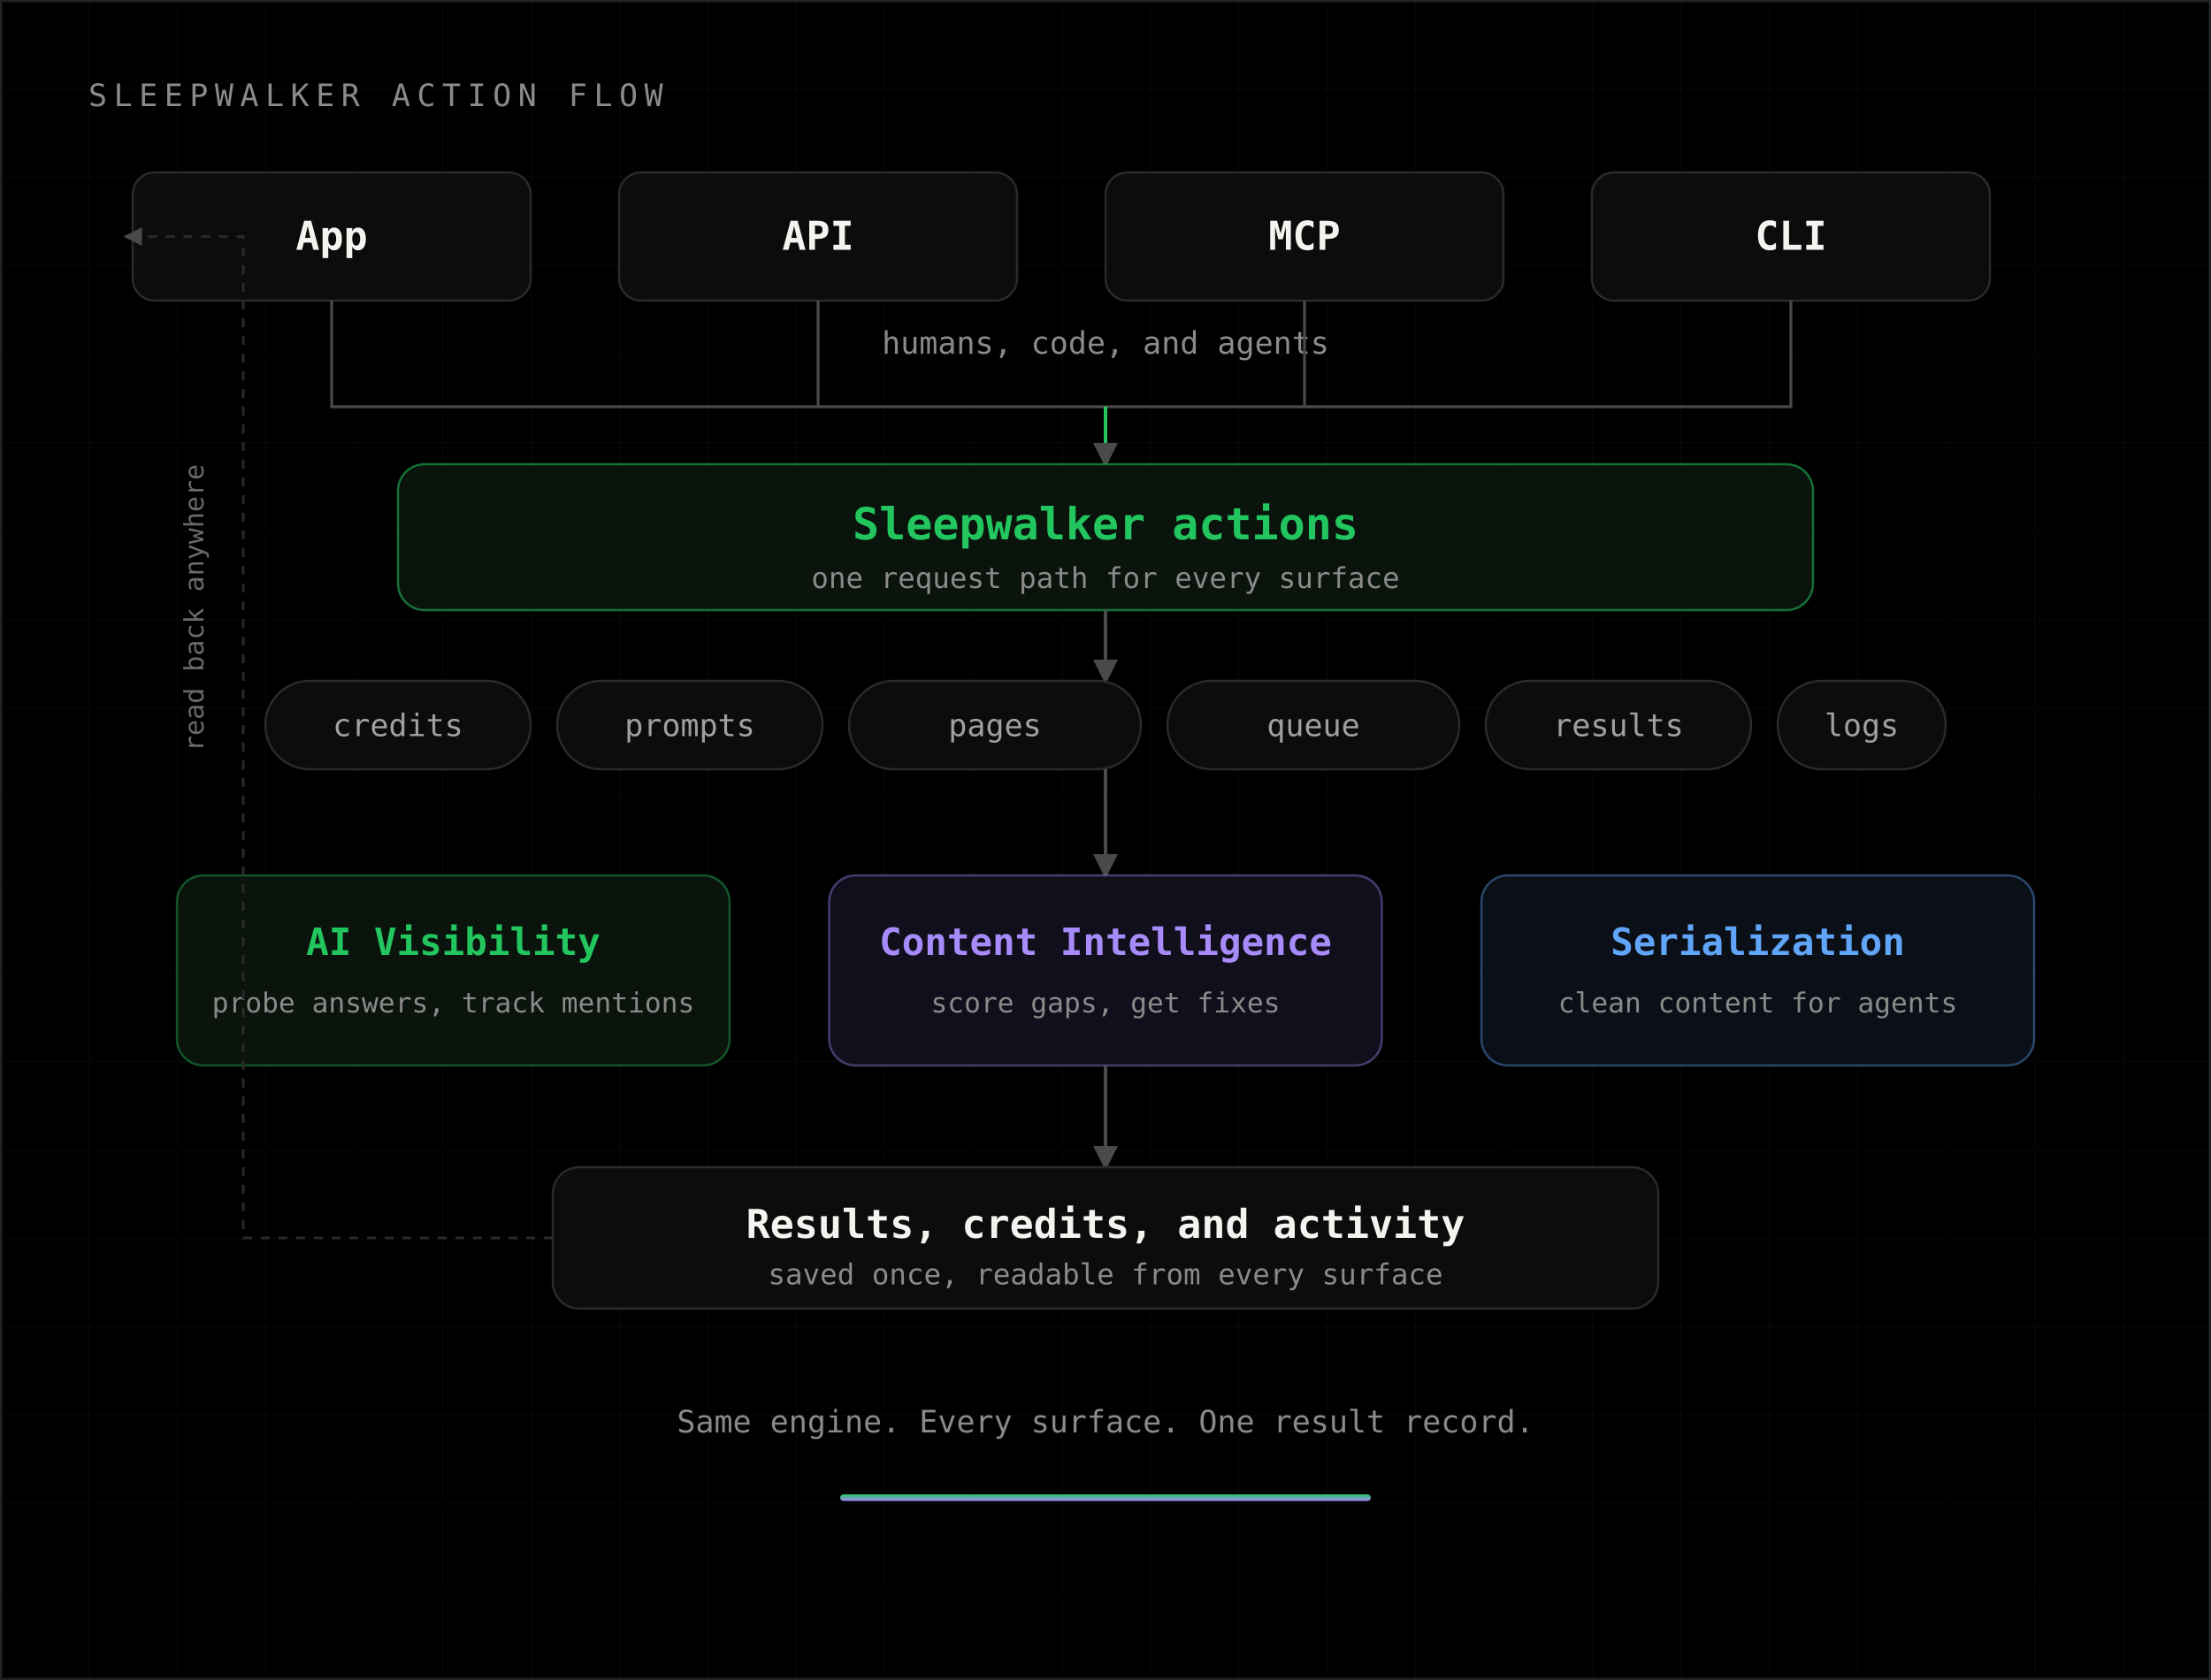
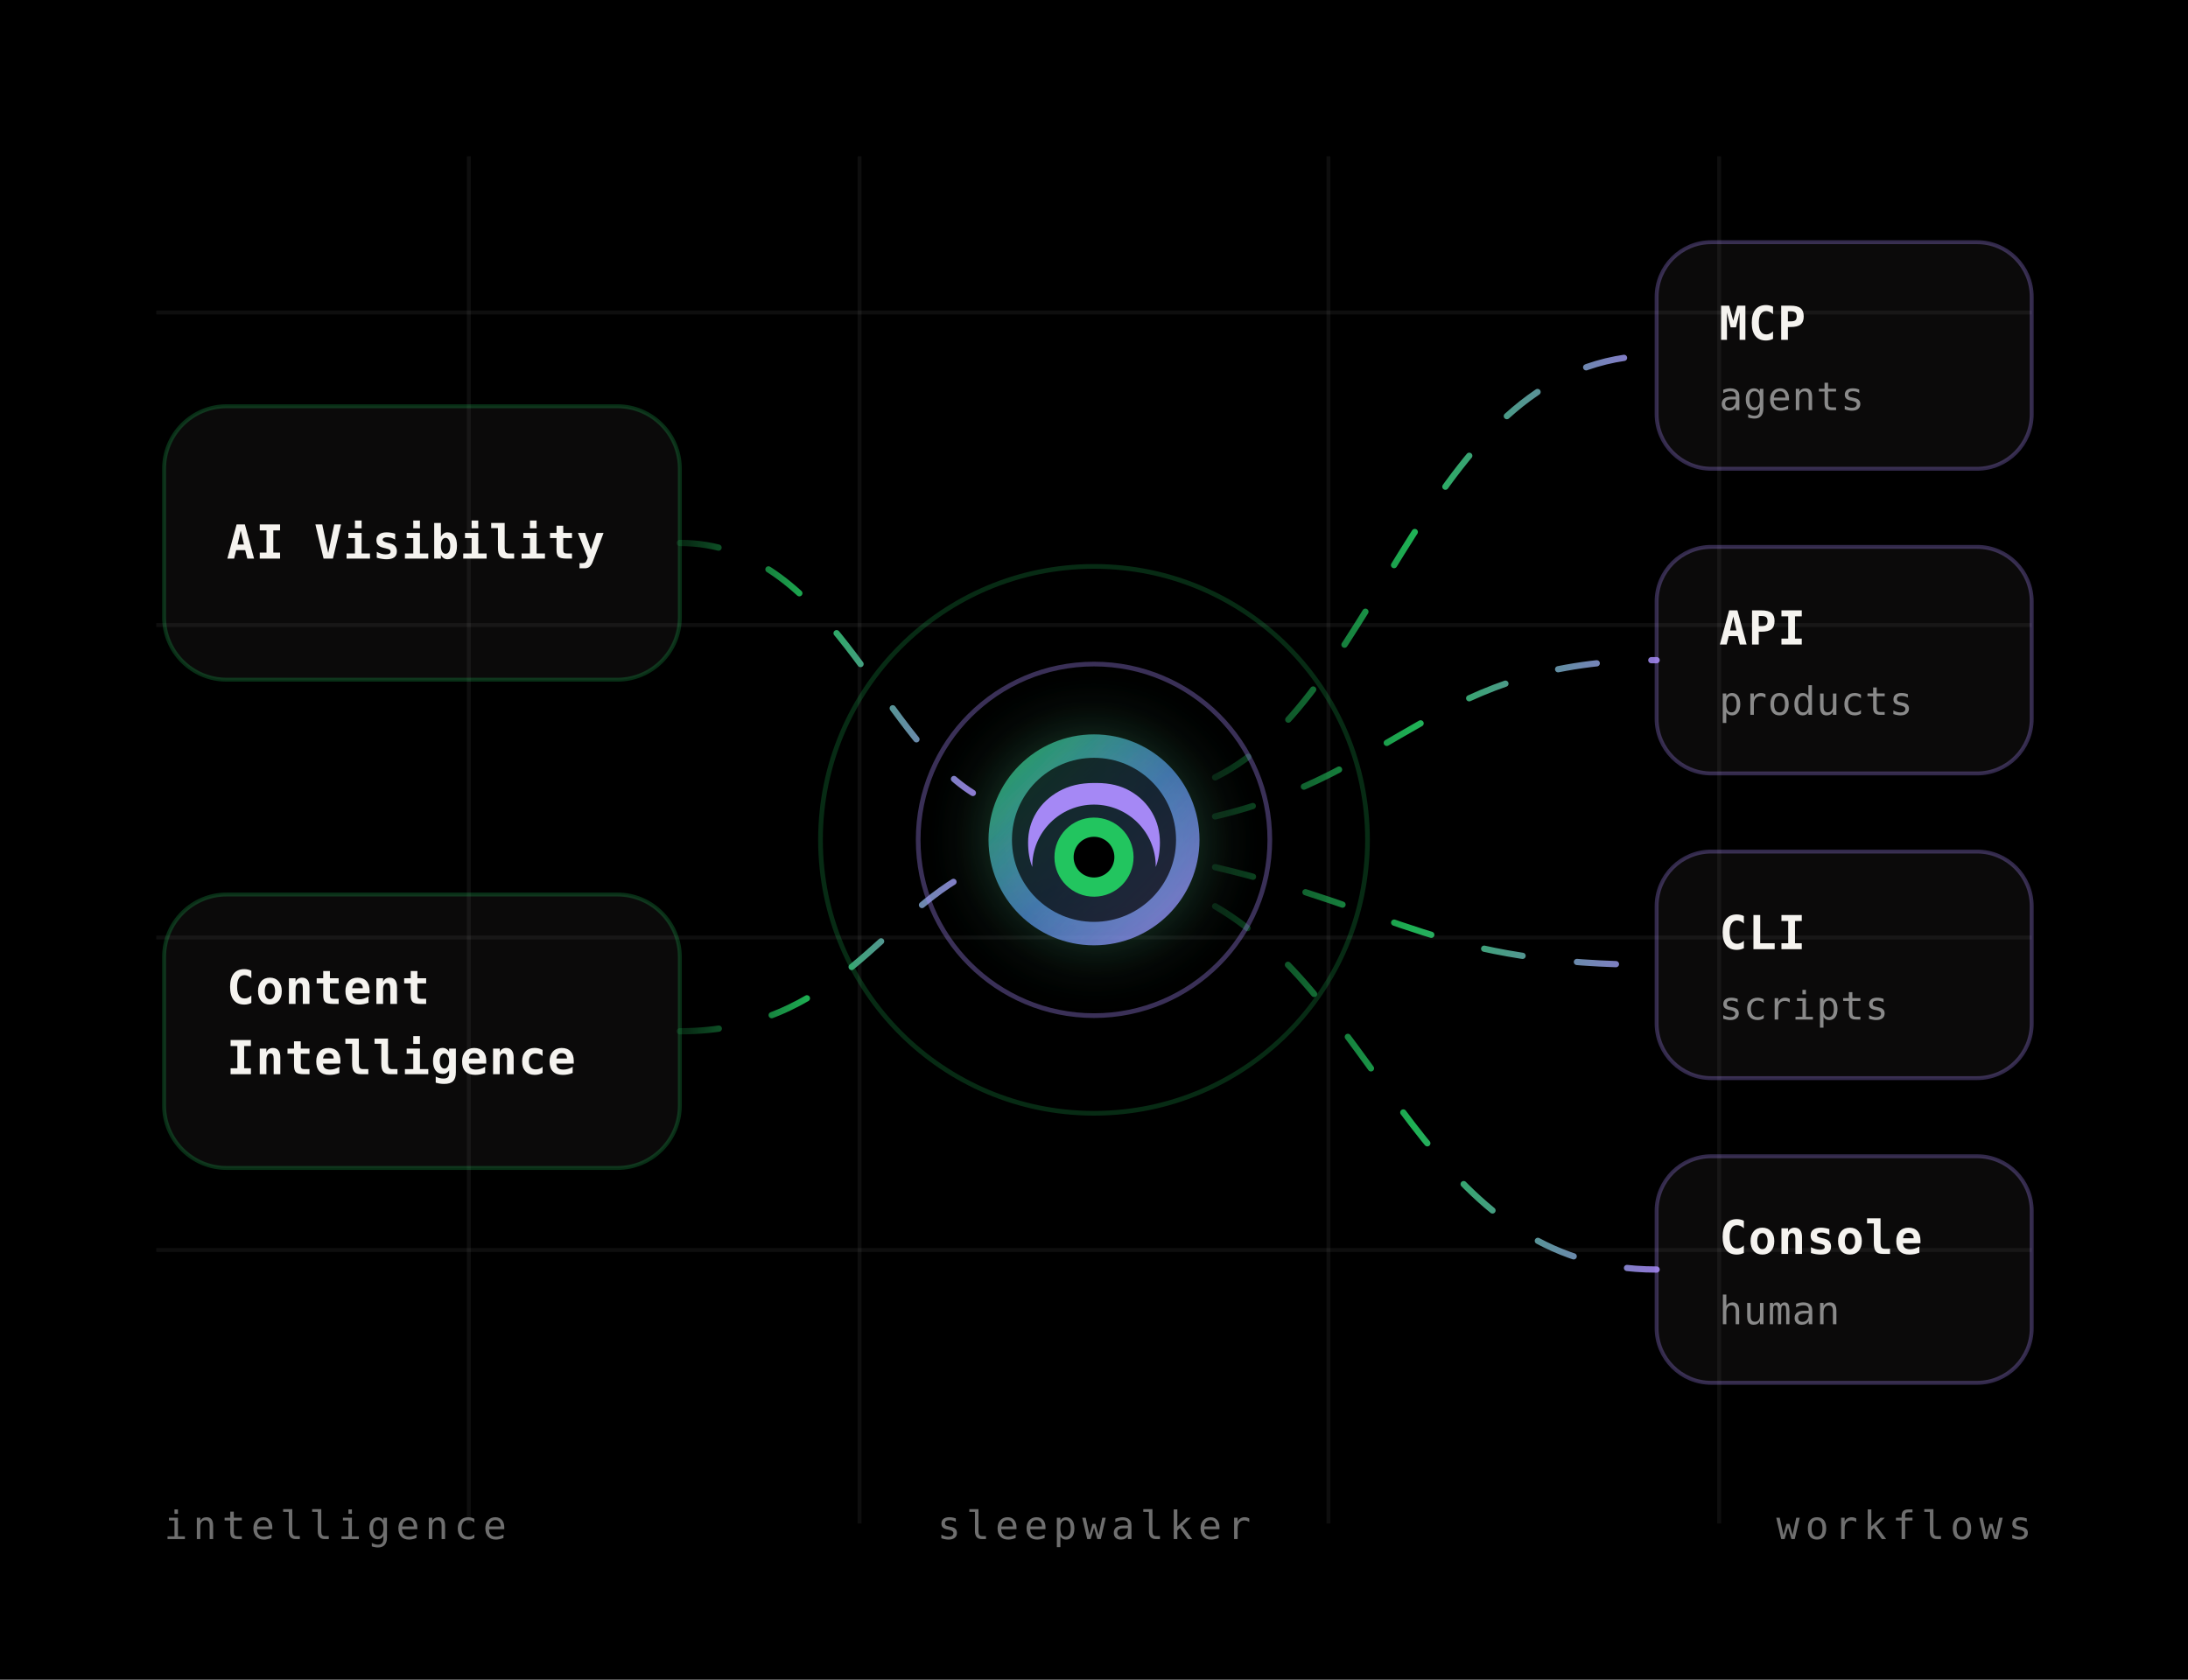
- <svg xmlns="http://www.w3.org/2000/svg" viewBox="0 0 1000 760" font-family="ui-monospace, SFMono-Regular, Menlo, Consolas, monospace">
+ <svg xmlns="http://www.w3.org/2000/svg" viewBox="0 0 560 430" font-family="JetBrains Mono, ui-monospace, SFMono-Regular, Menlo, Consolas, monospace" role="img" aria-labelledby="title desc">
  <defs>
-     <linearGradient id="spine" x1="0" y1="0" x2="0" y2="1">
-       <stop offset="0" stop-color="#22c55e" />
-       <stop offset="1" stop-color="#a78bfa" />
+     <linearGradient id="hero-flow-gradient" x1="0%" y1="0%" x2="100%" y2="0%">
+       <stop offset="0%" stop-color="#22c55e" stop-opacity="0.18" />
+       <stop offset="45%" stop-color="#22c55e" stop-opacity="0.9" />
+       <stop offset="100%" stop-color="#a78bfa" stop-opacity="0.85" />
    </linearGradient>
-     <marker id="arrow" viewBox="0 0 10 10" refX="5" refY="5" markerWidth="7" markerHeight="7" orient="auto-start-reverse">
-       <path d="M0 0L10 5L0 10z" fill="#4a4a4a" />
-     </marker>
-     <pattern id="g2" width="40" height="40" patternUnits="userSpaceOnUse">
-       <path d="M40 0H0V40" fill="none" stroke="#ffffff" stroke-opacity="0.03" stroke-width="1" />
-     </pattern>
+     <linearGradient id="hero-core-gradient" x1="0%" y1="0%" x2="100%" y2="100%">
+       <stop offset="0%" stop-color="#22c55e" stop-opacity="0.9" />
+       <stop offset="52%" stop-color="#60a5fa" stop-opacity="0.7" />
+       <stop offset="100%" stop-color="#a78bfa" stop-opacity="0.9" />
+     </linearGradient>
+     <filter id="hero-soft-glow" x="-30%" y="-30%" width="160%" height="160%">
+       <feGaussianBlur stdDeviation="8" result="blur" />
+       <feColorMatrix in="blur" type="matrix" values="0 0 0 0 0.13 0 0 0 0 0.77 0 0 0 0 0.37 0 0 0 0.4 0" />
+       <feMerge>
+         <feMergeNode />
+         <feMergeNode in="SourceGraphic" />
+       </feMerge>
+     </filter>
+     <style>
+       .grid path{fill:none;stroke:rgba(255,255,255,.055);stroke-width:1}.node rect{fill:rgba(245,243,239,.045);stroke:rgba(245,243,239,.16);stroke-width:1}.node text{fill:#f5f3ef;font-size:12px;font-weight:600;letter-spacing:.02em}.node .sub{fill:#8a8a8a;font-size:10px;font-weight:500}.output rect{stroke:rgba(167,139,250,.3)}.input rect{stroke:rgba(34,197,94,.24)}.flow{fill:none;stroke:url(#hero-flow-gradient);stroke-width:1.6;stroke-linecap:round;stroke-dasharray:10 14}.core-ring{fill:none;transform-origin:30px 45px}.outer{stroke:rgba(34,197,94,.22);stroke-width:1.2}.inner{stroke:rgba(167,139,250,.35);stroke-width:1.2}.core-dot{fill:url(#hero-core-gradient);opacity:.92}.logo-backdrop{fill:rgba(5,5,5,.72)}.caption text{fill:#6f6f6f;font-size:10px;letter-spacing:.14em;text-transform:uppercase}
+     </style>
  </defs>
-   <rect width="1000" height="760" fill="#000000" />
-   <rect width="1000" height="760" fill="url(#g2)" />
-   <rect x="0.5" y="0.5" width="999" height="759" fill="none" stroke="#222222" />
-   <text x="40" y="48" fill="#8a8a8a" font-size="14" letter-spacing="3">SLEEPWALKER ACTION FLOW</text>
-   <g font-size="18" font-weight="600" text-anchor="middle">
-     <g>
-       <rect x="60" y="78" width="180" height="58" rx="10" fill="#0c0c0c" stroke="#2a2a2a" />
-       <text x="150" y="113" fill="#f5f3ef">App</text>
-     </g>
-     <g>
-       <rect x="280" y="78" width="180" height="58" rx="10" fill="#0c0c0c" stroke="#2a2a2a" />
-       <text x="370" y="113" fill="#f5f3ef">API</text>
-     </g>
-     <g>
-       <rect x="500" y="78" width="180" height="58" rx="10" fill="#0c0c0c" stroke="#2a2a2a" />
-       <text x="590" y="113" fill="#f5f3ef">MCP</text>
-     </g>
-     <g>
-       <rect x="720" y="78" width="180" height="58" rx="10" fill="#0c0c0c" stroke="#2a2a2a" />
-       <text x="810" y="113" fill="#f5f3ef">CLI</text>
+   <rect width="560" height="430" fill="#000000" />
+   <g class="grid" aria-hidden="true">
+     <path d="M40 80H520" />
+     <path d="M40 160H520" />
+     <path d="M40 240H520" />
+     <path d="M40 320H520" />
+     <path d="M120 40V390" />
+     <path d="M220 40V390" />
+     <path d="M340 40V390" />
+     <path d="M440 40V390" />
+   </g>
+   <g aria-hidden="true">
+     <path class="flow" d="M174 139 C212 139 225 188 249 203" />
+     <path class="flow" d="M174 264 C214 264 226 234 249 223" />
+     <path class="flow" d="M311 199 C354 178 365 91 424 91" />
+     <path class="flow" d="M311 209 C358 198 368 169 424 169" />
+     <path class="flow" d="M311 222 C358 233 368 247 424 247" />
+     <path class="flow" d="M311 232 C354 257 365 325 424 325" />
+   </g>
+   <g class="node input" transform="translate(42 104)">
+     <rect width="132" height="70" rx="16" />
+     <text x="16" y="39">AI Visibility</text>
+   </g>
+   <g class="node input" transform="translate(42 229)">
+     <rect width="132" height="70" rx="16" />
+     <text x="16" y="28">Content</text>
+     <text x="16" y="46">Intelligence</text>
+   </g>
+   <g transform="translate(250 170)">
+     <circle class="core-ring outer" cx="30" cy="45" r="70" />
+     <circle class="core-ring inner" cx="30" cy="45" r="45" />
+     <circle class="core-dot" cx="30" cy="45" r="27" filter="url(#hero-soft-glow)" />
+     <circle class="logo-backdrop" cx="30" cy="45" r="21" />
+     <g transform="translate(9 24) scale(0.021)">
+       <path d="M517.814 1214.776c-2.183-266.126 212.105-483.959 478.231-486.141 266.126-2.183 483.959 212.105 486.141 478.231 2.183 266.126-212.105 483.959-478.231 486.141-266.126 2.183-483.959-212.105-486.141-478.231Z" fill="#22c55f" />
+       <path d="M751.697 1212.858c-1.124-137.042 109.224-249.216 246.267-250.34 137.042-1.124 249.216 109.224 250.34 246.267 1.124 137.042-109.224 249.216-246.267 250.34-137.042 1.124-249.216-109.224-250.34-246.267Z" fill="#000000" />
+       <path d="M247.773 1331.179c-34.064-86.329-51.096-185.927-51.096-298.794 0-132.544 33.136-253.445 99.408-362.704 66.272-109.259 159.411-197.025 279.417-263.296 120.006-66.272 260.61-99.408 421.812-99.408h37.614c157.62 0 293.746 33.136 408.378 99.408 114.632 66.272 203.294 154.037 265.983 263.296 62.69 109.259 94.034 230.161 94.034 362.704 0 112.867-17.032 212.465-51.096 298.794.032-2.873.049-5.75.049-8.63 0-415.192-337.083-752.276-752.276-752.276-415.192 0-752.276 337.083-752.276 752.276 0 2.88.016 5.757.049 8.63Z" fill="#a588f5" />
    </g>
  </g>
-   <text x="500" y="160" text-anchor="middle" fill="#8a8a8a" font-size="14">humans, code, and agents</text>
-   <path d="M150 136 V184 H500 V206" fill="none" stroke="#4a4a4a" stroke-width="1.3" />
-   <path d="M370 136 V184" fill="none" stroke="#4a4a4a" stroke-width="1.3" />
-   <path d="M590 136 V184" fill="none" stroke="#4a4a4a" stroke-width="1.3" />
-   <path d="M810 136 V184 H500" fill="none" stroke="#4a4a4a" stroke-width="1.3" />
-   <path d="M500 184 V206" fill="none" stroke="#22c55e" stroke-width="1.6" marker-end="url(#arrow)" />
-   <rect x="180" y="210" width="640" height="66" rx="12" fill="#0a140d" stroke="#22c55e" stroke-opacity="0.55" />
-   <text x="500" y="244" text-anchor="middle" fill="#22c55e" font-size="20" font-weight="700">Sleepwalker actions</text>
-   <text x="500" y="266" text-anchor="middle" fill="#8a8a8a" font-size="13">one request path for every surface</text>
-   <path d="M500 276 V304" fill="none" stroke="#4a4a4a" stroke-width="1.6" marker-end="url(#arrow)" />
-   <g font-size="14" text-anchor="middle" fill="#a0a0a0">
-     <g>
-       <rect x="120" y="308" width="120" height="40" rx="20" fill="#0c0c0c" stroke="#2a2a2a" />
-       <text x="180" y="333">credits</text>
-     </g>
-     <g>
-       <rect x="252" y="308" width="120" height="40" rx="20" fill="#0c0c0c" stroke="#2a2a2a" />
-       <text x="312" y="333">prompts</text>
-     </g>
-     <g>
-       <rect x="384" y="308" width="132" height="40" rx="20" fill="#0c0c0c" stroke="#2a2a2a" />
-       <text x="450" y="333">pages</text>
-     </g>
-     <g>
-       <rect x="528" y="308" width="132" height="40" rx="20" fill="#0c0c0c" stroke="#2a2a2a" />
-       <text x="594" y="333">queue</text>
-     </g>
-     <g>
-       <rect x="672" y="308" width="120" height="40" rx="20" fill="#0c0c0c" stroke="#2a2a2a" />
-       <text x="732" y="333">results</text>
-     </g>
-     <g>
-       <rect x="804" y="308" width="76" height="40" rx="20" fill="#0c0c0c" stroke="#2a2a2a" />
-       <text x="842" y="333">logs</text>
-     </g>
+   <g class="node output" transform="translate(424 62)">
+     <rect width="96" height="58" rx="14" />
+     <text x="16" y="25">MCP</text>
+     <text x="16" y="43" class="sub">agents</text>
  </g>
-   <path d="M500 348 V392" fill="none" stroke="#4a4a4a" stroke-width="1.6" marker-end="url(#arrow)" />
-   <g font-size="17" font-weight="600" text-anchor="middle">
-     <g>
-       <rect x="80" y="396" width="250" height="86" rx="12" fill="#0a140d" stroke="#22c55e" stroke-opacity="0.4" />
-       <text x="205" y="432" fill="#22c55e">AI Visibility</text>
-       <text x="205" y="458" fill="#8a8a8a" font-size="12.5" font-weight="400">probe answers, track mentions</text>
-     </g>
-     <g>
-       <rect x="375" y="396" width="250" height="86" rx="12" fill="#120f1c" stroke="#a78bfa" stroke-opacity="0.4" />
-       <text x="500" y="432" fill="#a78bfa">Content Intelligence</text>
-       <text x="500" y="458" fill="#8a8a8a" font-size="12.5" font-weight="400">score gaps, get fixes</text>
-     </g>
-     <g>
-       <rect x="670" y="396" width="250" height="86" rx="12" fill="#0b1018" stroke="#60a5fa" stroke-opacity="0.4" />
-       <text x="795" y="432" fill="#60a5fa">Serialization</text>
-       <text x="795" y="458" fill="#8a8a8a" font-size="12.5" font-weight="400">clean content for agents</text>
-     </g>
+   <g class="node output" transform="translate(424 140)">
+     <rect width="96" height="58" rx="14" />
+     <text x="16" y="25">API</text>
+     <text x="16" y="43" class="sub">products</text>
  </g>
-   <path d="M500 482 V524" fill="none" stroke="#4a4a4a" stroke-width="1.6" marker-end="url(#arrow)" />
-   <rect x="250" y="528" width="500" height="64" rx="12" fill="#0c0c0c" stroke="#2a2a2a" />
-   <text x="500" y="560" text-anchor="middle" fill="#f5f3ef" font-size="18" font-weight="600">Results, credits, and activity</text>
-   <text x="500" y="581" text-anchor="middle" fill="#8a8a8a" font-size="13">saved once, readable from every surface</text>
-   <path d="M250 560 H110 V107 H60" fill="none" stroke="#2a2a2a" stroke-width="1.2" stroke-dasharray="4 4" marker-end="url(#arrow)" />
-   <text x="92" y="340" fill="#6a6a6a" font-size="12" transform="rotate(-90 92 340)">read back anywhere</text>
-   <text x="500" y="648" text-anchor="middle" fill="#8a8a8a" font-size="14">Same engine. Every surface. One result record.</text>
-   <rect x="380" y="676" width="240" height="3" rx="1.5" fill="url(#spine)" />
+   <g class="node output" transform="translate(424 218)">
+     <rect width="96" height="58" rx="14" />
+     <text x="16" y="25">CLI</text>
+     <text x="16" y="43" class="sub">scripts</text>
+   </g>
+   <g class="node output" transform="translate(424 296)">
+     <rect width="96" height="58" rx="14" />
+     <text x="16" y="25">Console</text>
+     <text x="16" y="43" class="sub">human</text>
+   </g>
+   <g class="caption">
+     <text x="42" y="394" text-anchor="start">intelligence</text>
+     <text x="280" y="394" text-anchor="middle">sleepwalker</text>
+     <text x="520" y="394" text-anchor="end">workflows</text>
+   </g>
</svg>
